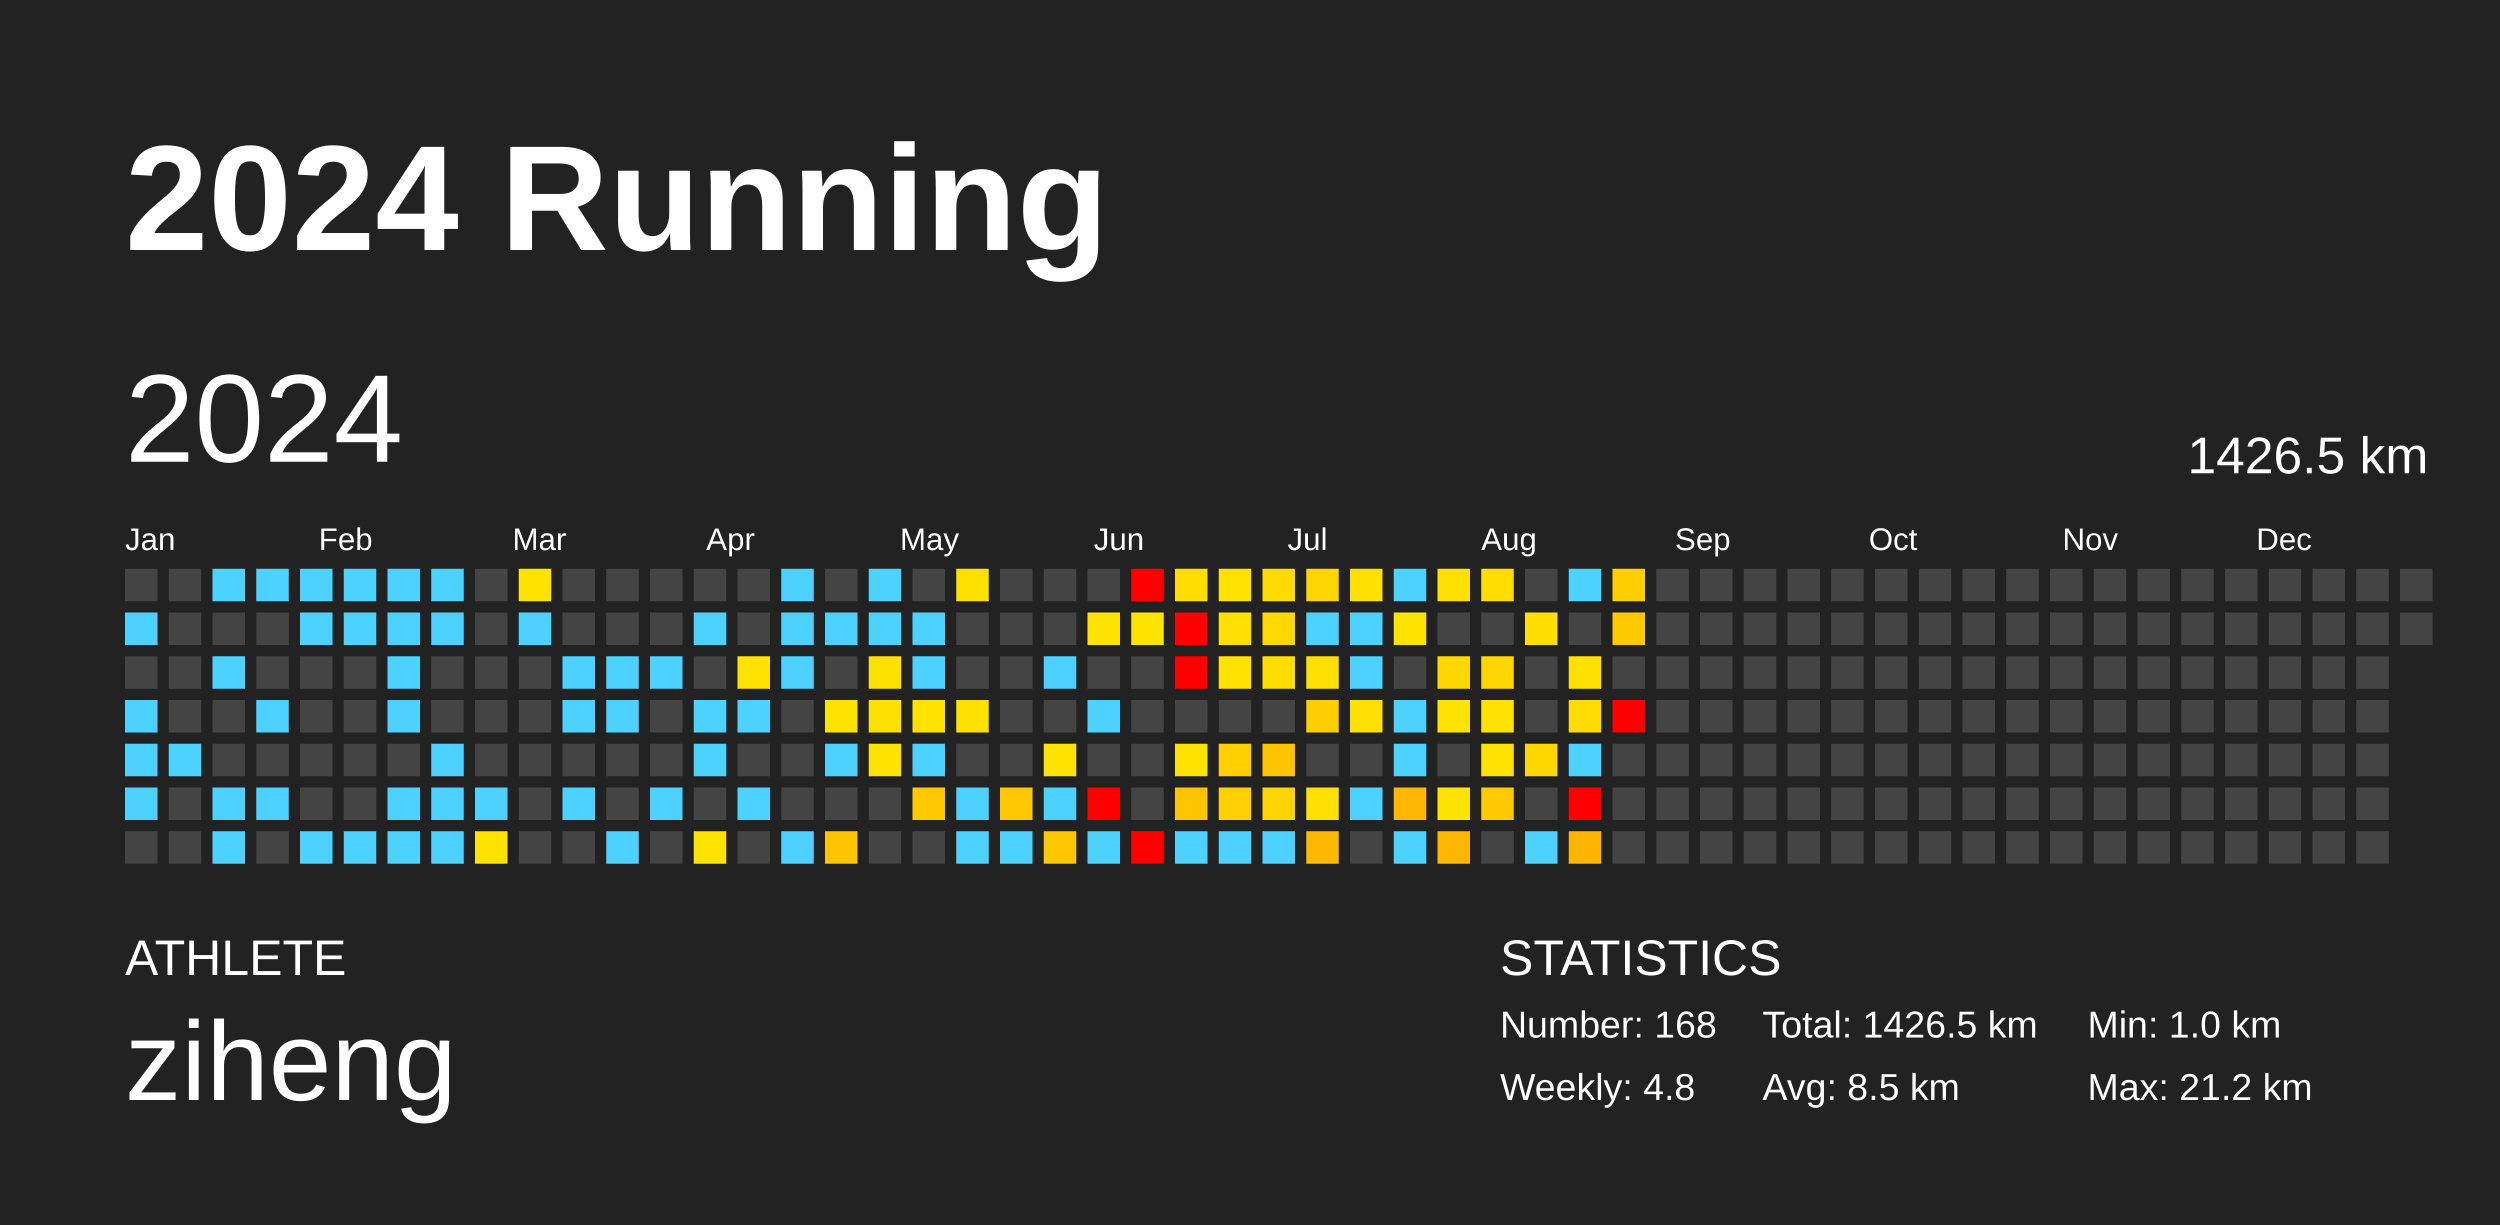
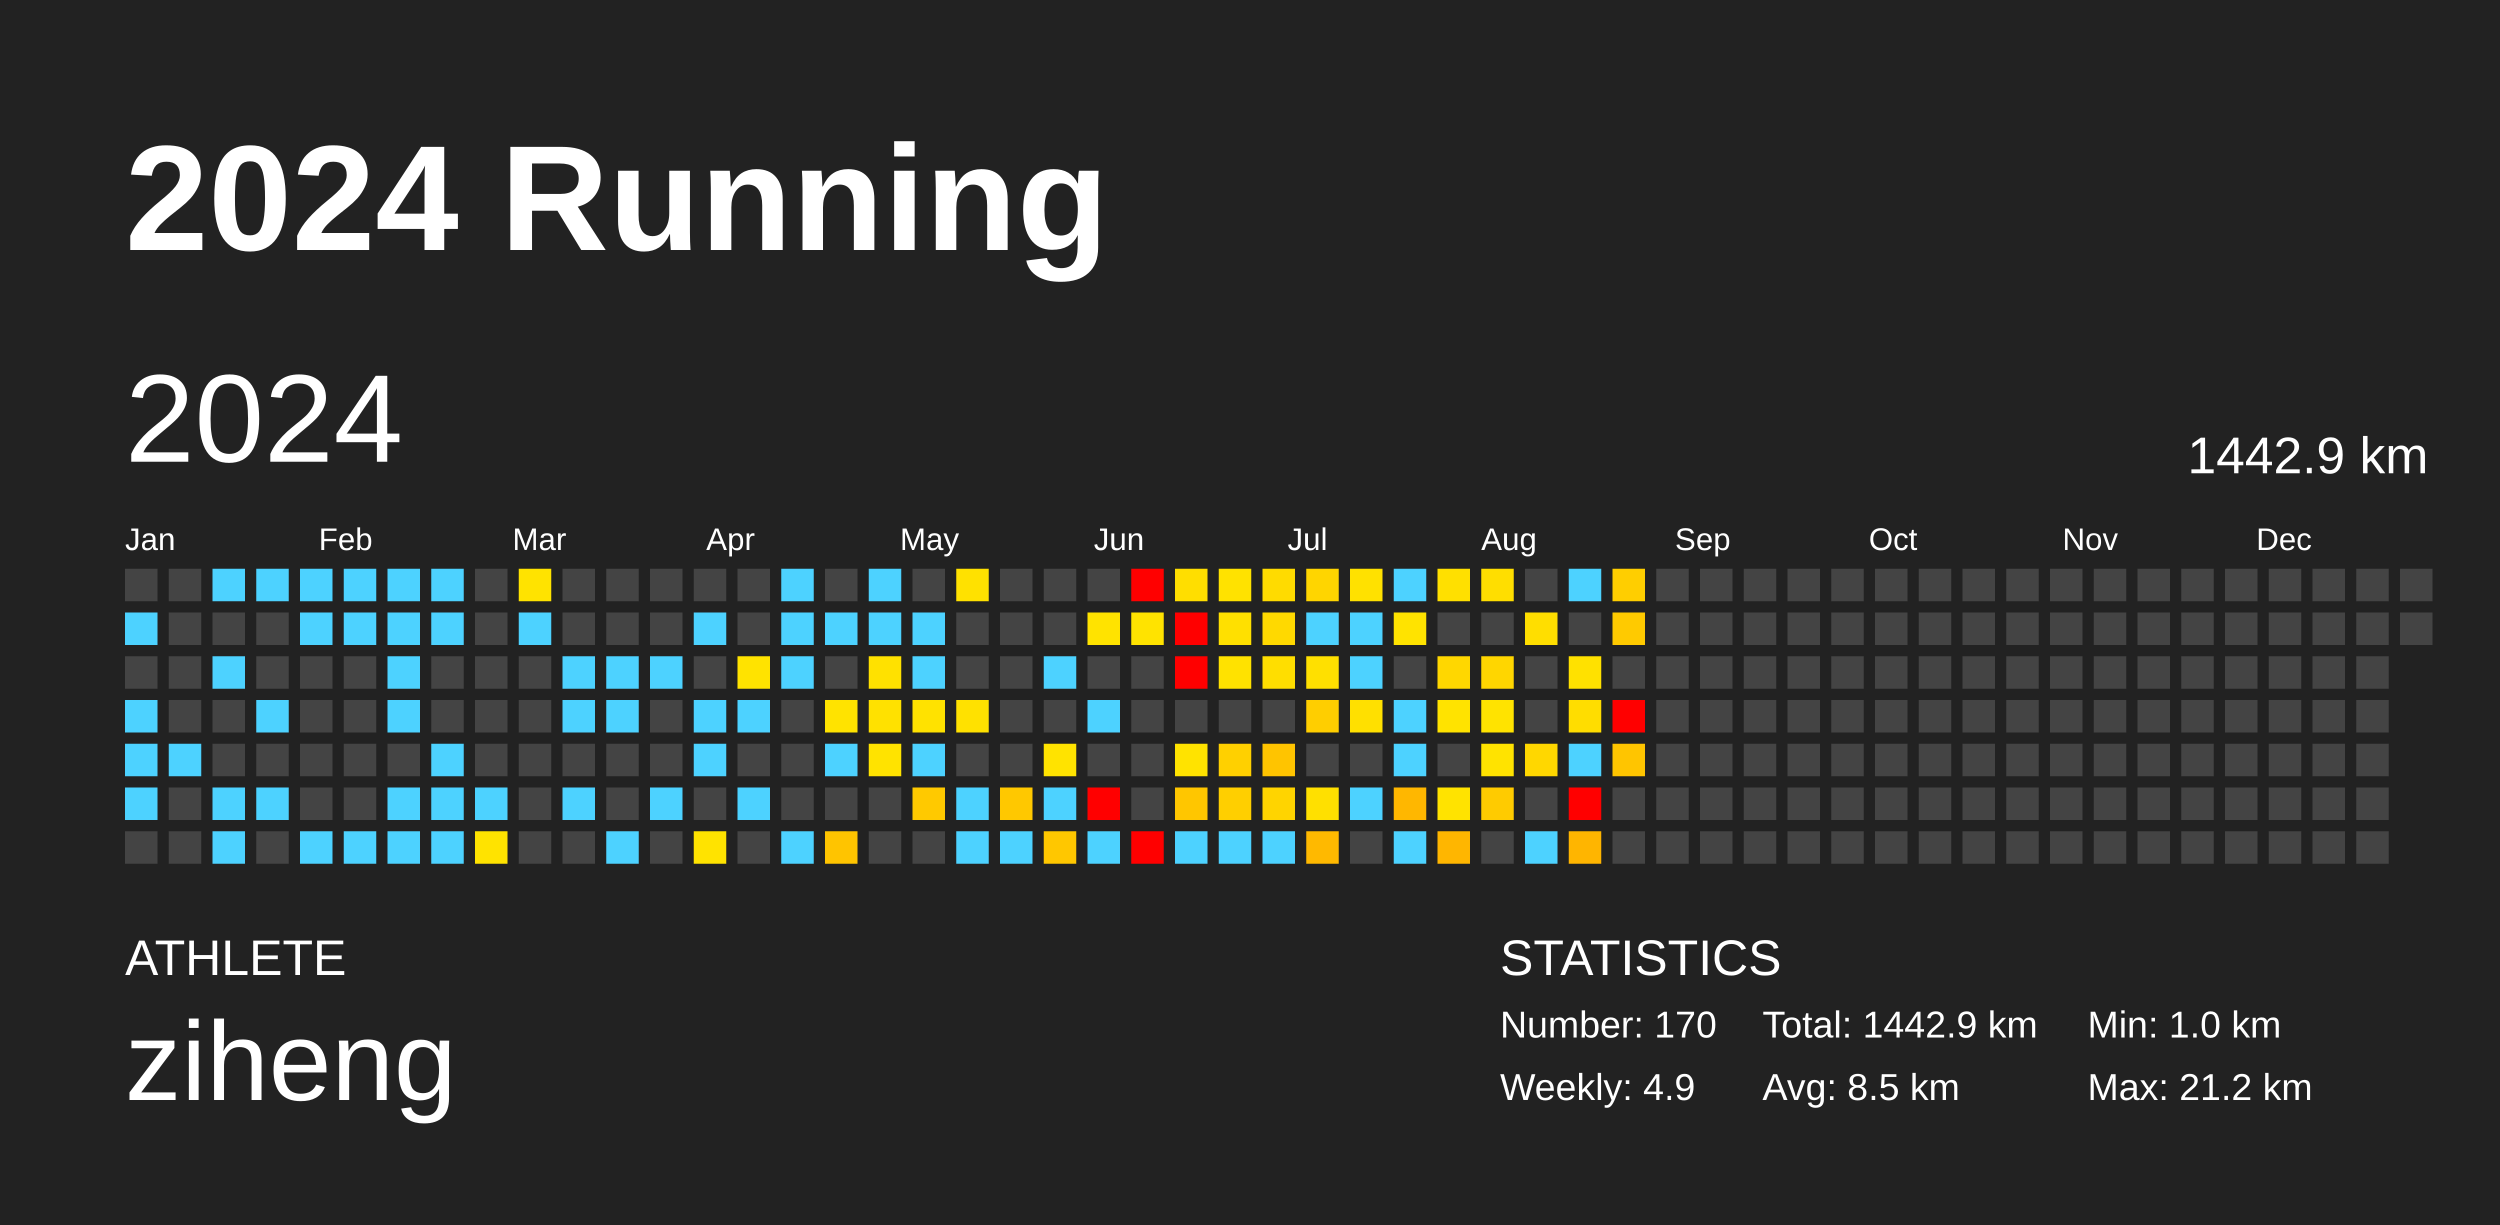
<svg xmlns="http://www.w3.org/2000/svg" baseProfile="full" height="98mm" version="1.1" viewBox="0,0,200,98" width="200mm">
  <defs />
  <rect fill="#222222" height="98" width="200" x="0" y="0" />
  <text fill="#FFFFFF" style="font-size:12px; font-family:Arial; font-weight:bold;" x="10" y="20">2024 Running</text>
  <text fill="#FFFFFF" style="font-size:4px; font-family:Arial" x="10" y="78">ATHLETE</text>
  <text fill="#FFFFFF" style="font-size:9px; font-family:Arial" x="10" y="88">ziheng</text>
  <text fill="#FFFFFF" style="font-size:4px; font-family:Arial" x="120" y="78">STATISTICS</text>
-   <text fill="#FFFFFF" style="font-size:3px; font-family:Arial" x="120" y="83">Number: 168</text>
-   <text fill="#FFFFFF" style="font-size:3px; font-family:Arial" x="120" y="88">Weekly: 4.8</text>
-   <text fill="#FFFFFF" style="font-size:3px; font-family:Arial" x="141" y="83">Total: 1426.5 km</text>
+   <text fill="#FFFFFF" style="font-size:3px; font-family:Arial" x="120" y="83">Number: 170</text>
+   <text fill="#FFFFFF" style="font-size:3px; font-family:Arial" x="120" y="88">Weekly: 4.9</text>
+   <text fill="#FFFFFF" style="font-size:3px; font-family:Arial" x="141" y="83">Total: 1442.9 km</text>
  <text fill="#FFFFFF" style="font-size:3px; font-family:Arial" x="141" y="88">Avg: 8.5 km</text>
  <text fill="#FFFFFF" style="font-size:3px; font-family:Arial" x="167" y="83">Min: 1.0 km</text>
  <text fill="#FFFFFF" style="font-size:3px; font-family:Arial" x="167" y="88">Max: 21.2 km</text>
  <text dominant-baseline="hanging" fill="#FFFFFF" style="font-size:10.0px; font-family:Arial;" x="10" y="30">2024</text>
-   <text dominant-baseline="hanging" fill="#FFFFFF" style="font-size:4.125px; font-family:Arial;" x="175" y="35">1426.5 km</text>
+   <text dominant-baseline="hanging" fill="#FFFFFF" style="font-size:4.125px; font-family:Arial;" x="175" y="35">1442.9 km</text>
  <text fill="#FFFFFF" style="font-size:2.5px; font-family:Arial" x="10.0" y="44">Jan</text>
  <text fill="#FFFFFF" style="font-size:2.5px; font-family:Arial" x="25.5" y="44">Feb</text>
  <text fill="#FFFFFF" style="font-size:2.5px; font-family:Arial" x="41.0" y="44">Mar</text>
  <text fill="#FFFFFF" style="font-size:2.5px; font-family:Arial" x="56.5" y="44">Apr</text>
  <text fill="#FFFFFF" style="font-size:2.5px; font-family:Arial" x="72.0" y="44">May</text>
  <text fill="#FFFFFF" style="font-size:2.5px; font-family:Arial" x="87.5" y="44">Jun</text>
  <text fill="#FFFFFF" style="font-size:2.5px; font-family:Arial" x="103.0" y="44">Jul</text>
  <text fill="#FFFFFF" style="font-size:2.5px; font-family:Arial" x="118.5" y="44">Aug</text>
  <text fill="#FFFFFF" style="font-size:2.5px; font-family:Arial" x="134.0" y="44">Sep</text>
  <text fill="#FFFFFF" style="font-size:2.5px; font-family:Arial" x="149.5" y="44">Oct</text>
  <text fill="#FFFFFF" style="font-size:2.5px; font-family:Arial" x="165.0" y="44">Nov</text>
  <text fill="#FFFFFF" style="font-size:2.5px; font-family:Arial" x="180.5" y="44">Dec</text>
  <rect fill="#444444" height="2.6" width="2.6" x="10.0" y="45.5" />
  <rect fill="#4dd2ff" height="2.6" width="2.6" x="10.0" y="49.0" />
  <rect fill="#444444" height="2.6" width="2.6" x="10.0" y="52.5" />
  <rect fill="#4dd2ff" height="2.6" width="2.6" x="10.0" y="56.0" />
  <rect fill="#4dd2ff" height="2.6" width="2.6" x="10.0" y="59.5" />
  <rect fill="#4dd2ff" height="2.6" width="2.6" x="10.0" y="63.0" />
  <rect fill="#444444" height="2.6" width="2.6" x="10.0" y="66.5" />
  <rect fill="#444444" height="2.6" width="2.6" x="13.5" y="45.5" />
  <rect fill="#444444" height="2.6" width="2.6" x="13.5" y="49.0" />
  <rect fill="#444444" height="2.6" width="2.6" x="13.5" y="52.5" />
  <rect fill="#444444" height="2.6" width="2.6" x="13.5" y="56.0" />
  <rect fill="#4dd2ff" height="2.6" width="2.6" x="13.5" y="59.5" />
  <rect fill="#444444" height="2.6" width="2.6" x="13.5" y="63.0" />
  <rect fill="#444444" height="2.6" width="2.6" x="13.5" y="66.5" />
  <rect fill="#4dd2ff" height="2.6" width="2.6" x="17.0" y="45.5" />
  <rect fill="#444444" height="2.6" width="2.6" x="17.0" y="49.0" />
  <rect fill="#4dd2ff" height="2.6" width="2.6" x="17.0" y="52.5" />
  <rect fill="#444444" height="2.6" width="2.6" x="17.0" y="56.0" />
  <rect fill="#444444" height="2.6" width="2.6" x="17.0" y="59.5" />
  <rect fill="#4dd2ff" height="2.6" width="2.6" x="17.0" y="63.0" />
  <rect fill="#4dd2ff" height="2.6" width="2.6" x="17.0" y="66.5" />
  <rect fill="#4dd2ff" height="2.6" width="2.6" x="20.5" y="45.5" />
  <rect fill="#444444" height="2.6" width="2.6" x="20.5" y="49.0" />
  <rect fill="#444444" height="2.6" width="2.6" x="20.5" y="52.5" />
  <rect fill="#4dd2ff" height="2.6" width="2.6" x="20.5" y="56.0" />
  <rect fill="#444444" height="2.6" width="2.6" x="20.5" y="59.5" />
  <rect fill="#4dd2ff" height="2.6" width="2.6" x="20.5" y="63.0" />
  <rect fill="#444444" height="2.6" width="2.6" x="20.5" y="66.5" />
  <rect fill="#4dd2ff" height="2.6" width="2.6" x="24.0" y="45.5" />
  <rect fill="#4dd2ff" height="2.6" width="2.6" x="24.0" y="49.0" />
  <rect fill="#444444" height="2.6" width="2.6" x="24.0" y="52.5" />
  <rect fill="#444444" height="2.6" width="2.6" x="24.0" y="56.0" />
  <rect fill="#444444" height="2.6" width="2.6" x="24.0" y="59.5" />
  <rect fill="#444444" height="2.6" width="2.6" x="24.0" y="63.0" />
  <rect fill="#4dd2ff" height="2.6" width="2.6" x="24.0" y="66.5" />
  <rect fill="#4dd2ff" height="2.6" width="2.6" x="27.5" y="45.5" />
  <rect fill="#4dd2ff" height="2.6" width="2.6" x="27.5" y="49.0" />
  <rect fill="#444444" height="2.6" width="2.6" x="27.5" y="52.5" />
  <rect fill="#444444" height="2.6" width="2.6" x="27.5" y="56.0" />
  <rect fill="#444444" height="2.6" width="2.6" x="27.5" y="59.5" />
  <rect fill="#444444" height="2.6" width="2.6" x="27.5" y="63.0" />
  <rect fill="#4dd2ff" height="2.6" width="2.6" x="27.5" y="66.5" />
  <rect fill="#4dd2ff" height="2.6" width="2.6" x="31.0" y="45.5" />
  <rect fill="#4dd2ff" height="2.6" width="2.6" x="31.0" y="49.0" />
  <rect fill="#4dd2ff" height="2.6" width="2.6" x="31.0" y="52.5" />
  <rect fill="#4dd2ff" height="2.6" width="2.6" x="31.0" y="56.0" />
  <rect fill="#444444" height="2.6" width="2.6" x="31.0" y="59.5" />
  <rect fill="#4dd2ff" height="2.6" width="2.6" x="31.0" y="63.0" />
  <rect fill="#4dd2ff" height="2.6" width="2.6" x="31.0" y="66.5" />
  <rect fill="#4dd2ff" height="2.6" width="2.6" x="34.5" y="45.5" />
  <rect fill="#4dd2ff" height="2.6" width="2.6" x="34.5" y="49.0" />
  <rect fill="#444444" height="2.6" width="2.6" x="34.5" y="52.5" />
  <rect fill="#444444" height="2.6" width="2.6" x="34.5" y="56.0" />
  <rect fill="#4dd2ff" height="2.6" width="2.6" x="34.5" y="59.5" />
  <rect fill="#4dd2ff" height="2.6" width="2.6" x="34.5" y="63.0" />
  <rect fill="#4dd2ff" height="2.6" width="2.6" x="34.5" y="66.5" />
  <rect fill="#444444" height="2.6" width="2.6" x="38.0" y="45.5" />
  <rect fill="#444444" height="2.6" width="2.6" x="38.0" y="49.0" />
  <rect fill="#444444" height="2.6" width="2.6" x="38.0" y="52.5" />
  <rect fill="#444444" height="2.6" width="2.6" x="38.0" y="56.0" />
  <rect fill="#444444" height="2.6" width="2.6" x="38.0" y="59.5" />
  <rect fill="#4dd2ff" height="2.6" width="2.6" x="38.0" y="63.0" />
  <rect fill="#ffe300" height="2.6" width="2.6" x="38.0" y="66.5" />
  <rect fill="#ffe300" height="2.6" width="2.6" x="41.5" y="45.5" />
  <rect fill="#4dd2ff" height="2.6" width="2.6" x="41.5" y="49.0" />
  <rect fill="#444444" height="2.6" width="2.6" x="41.5" y="52.5" />
  <rect fill="#444444" height="2.6" width="2.6" x="41.5" y="56.0" />
  <rect fill="#444444" height="2.6" width="2.6" x="41.5" y="59.5" />
  <rect fill="#444444" height="2.6" width="2.6" x="41.5" y="63.0" />
  <rect fill="#444444" height="2.6" width="2.6" x="41.5" y="66.5" />
  <rect fill="#444444" height="2.6" width="2.6" x="45.0" y="45.5" />
  <rect fill="#444444" height="2.6" width="2.6" x="45.0" y="49.0" />
  <rect fill="#4dd2ff" height="2.6" width="2.6" x="45.0" y="52.5" />
  <rect fill="#4dd2ff" height="2.6" width="2.6" x="45.0" y="56.0" />
  <rect fill="#444444" height="2.6" width="2.6" x="45.0" y="59.5" />
  <rect fill="#4dd2ff" height="2.6" width="2.6" x="45.0" y="63.0" />
  <rect fill="#444444" height="2.6" width="2.6" x="45.0" y="66.5" />
  <rect fill="#444444" height="2.6" width="2.6" x="48.5" y="45.5" />
  <rect fill="#444444" height="2.6" width="2.6" x="48.5" y="49.0" />
  <rect fill="#4dd2ff" height="2.6" width="2.6" x="48.5" y="52.5" />
  <rect fill="#4dd2ff" height="2.6" width="2.6" x="48.5" y="56.0" />
  <rect fill="#444444" height="2.6" width="2.6" x="48.5" y="59.5" />
  <rect fill="#444444" height="2.6" width="2.6" x="48.5" y="63.0" />
  <rect fill="#4dd2ff" height="2.6" width="2.6" x="48.5" y="66.5" />
  <rect fill="#444444" height="2.6" width="2.6" x="52.0" y="45.5" />
  <rect fill="#444444" height="2.6" width="2.6" x="52.0" y="49.0" />
  <rect fill="#4dd2ff" height="2.6" width="2.6" x="52.0" y="52.5" />
  <rect fill="#444444" height="2.6" width="2.6" x="52.0" y="56.0" />
  <rect fill="#444444" height="2.6" width="2.6" x="52.0" y="59.5" />
  <rect fill="#4dd2ff" height="2.6" width="2.6" x="52.0" y="63.0" />
  <rect fill="#444444" height="2.6" width="2.6" x="52.0" y="66.5" />
  <rect fill="#444444" height="2.6" width="2.6" x="55.5" y="45.5" />
  <rect fill="#4dd2ff" height="2.6" width="2.6" x="55.5" y="49.0" />
  <rect fill="#444444" height="2.6" width="2.6" x="55.5" y="52.5" />
  <rect fill="#4dd2ff" height="2.6" width="2.6" x="55.5" y="56.0" />
  <rect fill="#4dd2ff" height="2.6" width="2.6" x="55.5" y="59.5" />
  <rect fill="#444444" height="2.6" width="2.6" x="55.5" y="63.0" />
  <rect fill="#ffe300" height="2.6" width="2.6" x="55.5" y="66.5" />
  <rect fill="#444444" height="2.6" width="2.6" x="59.0" y="45.5" />
  <rect fill="#444444" height="2.6" width="2.6" x="59.0" y="49.0" />
  <rect fill="#ffe300" height="2.6" width="2.6" x="59.0" y="52.5" />
  <rect fill="#4dd2ff" height="2.6" width="2.6" x="59.0" y="56.0" />
  <rect fill="#444444" height="2.6" width="2.6" x="59.0" y="59.5" />
  <rect fill="#4dd2ff" height="2.6" width="2.6" x="59.0" y="63.0" />
  <rect fill="#444444" height="2.6" width="2.6" x="59.0" y="66.5" />
  <rect fill="#4dd2ff" height="2.6" width="2.6" x="62.5" y="45.5" />
  <rect fill="#4dd2ff" height="2.6" width="2.6" x="62.5" y="49.0" />
  <rect fill="#4dd2ff" height="2.6" width="2.6" x="62.5" y="52.5" />
  <rect fill="#444444" height="2.6" width="2.6" x="62.5" y="56.0" />
  <rect fill="#444444" height="2.6" width="2.6" x="62.5" y="59.5" />
  <rect fill="#444444" height="2.6" width="2.6" x="62.5" y="63.0" />
  <rect fill="#4dd2ff" height="2.6" width="2.6" x="62.5" y="66.5" />
  <rect fill="#444444" height="2.6" width="2.6" x="66.0" y="45.5" />
  <rect fill="#4dd2ff" height="2.6" width="2.6" x="66.0" y="49.0" />
  <rect fill="#444444" height="2.6" width="2.6" x="66.0" y="52.5" />
  <rect fill="#ffe300" height="2.6" width="2.6" x="66.0" y="56.0" />
  <rect fill="#4dd2ff" height="2.6" width="2.6" x="66.0" y="59.5" />
  <rect fill="#444444" height="2.6" width="2.6" x="66.0" y="63.0" />
  <rect fill="#ffc400" height="2.6" width="2.6" x="66.0" y="66.5" />
  <rect fill="#4dd2ff" height="2.6" width="2.6" x="69.5" y="45.5" />
  <rect fill="#4dd2ff" height="2.6" width="2.6" x="69.5" y="49.0" />
  <rect fill="#ffe100" height="2.6" width="2.6" x="69.5" y="52.5" />
  <rect fill="#ffe100" height="2.6" width="2.6" x="69.5" y="56.0" />
  <rect fill="#ffe300" height="2.6" width="2.6" x="69.5" y="59.5" />
  <rect fill="#444444" height="2.6" width="2.6" x="69.5" y="63.0" />
  <rect fill="#444444" height="2.6" width="2.6" x="69.5" y="66.5" />
  <rect fill="#444444" height="2.6" width="2.6" x="73.0" y="45.5" />
  <rect fill="#4dd2ff" height="2.6" width="2.6" x="73.0" y="49.0" />
  <rect fill="#4dd2ff" height="2.6" width="2.6" x="73.0" y="52.5" />
  <rect fill="#ffe200" height="2.6" width="2.6" x="73.0" y="56.0" />
  <rect fill="#4dd2ff" height="2.6" width="2.6" x="73.0" y="59.5" />
  <rect fill="#ffc900" height="2.6" width="2.6" x="73.0" y="63.0" />
  <rect fill="#444444" height="2.6" width="2.6" x="73.0" y="66.5" />
  <rect fill="#ffe100" height="2.6" width="2.6" x="76.5" y="45.5" />
  <rect fill="#444444" height="2.6" width="2.6" x="76.5" y="49.0" />
  <rect fill="#444444" height="2.6" width="2.6" x="76.5" y="52.5" />
  <rect fill="#ffe100" height="2.6" width="2.6" x="76.5" y="56.0" />
  <rect fill="#444444" height="2.6" width="2.6" x="76.5" y="59.5" />
  <rect fill="#4dd2ff" height="2.6" width="2.6" x="76.5" y="63.0" />
  <rect fill="#4dd2ff" height="2.6" width="2.6" x="76.5" y="66.5" />
  <rect fill="#444444" height="2.6" width="2.6" x="80.0" y="45.5" />
  <rect fill="#444444" height="2.6" width="2.6" x="80.0" y="49.0" />
  <rect fill="#444444" height="2.6" width="2.6" x="80.0" y="52.5" />
  <rect fill="#444444" height="2.6" width="2.6" x="80.0" y="56.0" />
  <rect fill="#444444" height="2.6" width="2.6" x="80.0" y="59.5" />
  <rect fill="#ffc800" height="2.6" width="2.6" x="80.0" y="63.0" />
  <rect fill="#4dd2ff" height="2.6" width="2.6" x="80.0" y="66.5" />
  <rect fill="#444444" height="2.6" width="2.6" x="83.5" y="45.5" />
  <rect fill="#444444" height="2.6" width="2.6" x="83.5" y="49.0" />
  <rect fill="#4dd2ff" height="2.6" width="2.6" x="83.5" y="52.5" />
  <rect fill="#444444" height="2.6" width="2.6" x="83.5" y="56.0" />
  <rect fill="#ffe300" height="2.6" width="2.6" x="83.5" y="59.5" />
  <rect fill="#4dd2ff" height="2.6" width="2.6" x="83.5" y="63.0" />
  <rect fill="#ffc700" height="2.6" width="2.6" x="83.5" y="66.5" />
  <rect fill="#444444" height="2.6" width="2.6" x="87.0" y="45.5" />
  <rect fill="#ffe300" height="2.6" width="2.6" x="87.0" y="49.0" />
  <rect fill="#444444" height="2.6" width="2.6" x="87.0" y="52.5" />
  <rect fill="#4dd2ff" height="2.6" width="2.6" x="87.0" y="56.0" />
  <rect fill="#444444" height="2.6" width="2.6" x="87.0" y="59.5" />
  <rect fill="red" height="2.6" width="2.6" x="87.0" y="63.0" />
  <rect fill="#4dd2ff" height="2.6" width="2.6" x="87.0" y="66.5" />
  <rect fill="red" height="2.6" width="2.6" x="90.5" y="45.5" />
  <rect fill="#ffe300" height="2.6" width="2.6" x="90.5" y="49.0" />
  <rect fill="#444444" height="2.6" width="2.6" x="90.5" y="52.5" />
  <rect fill="#444444" height="2.6" width="2.6" x="90.5" y="56.0" />
  <rect fill="#444444" height="2.6" width="2.6" x="90.5" y="59.5" />
  <rect fill="#444444" height="2.6" width="2.6" x="90.5" y="63.0" />
  <rect fill="red" height="2.6" width="2.6" x="90.5" y="66.5" />
  <rect fill="#ffde00" height="2.6" width="2.6" x="94.0" y="45.5" />
  <rect fill="red" height="2.6" width="2.6" x="94.0" y="49.0" />
  <rect fill="red" height="2.6" width="2.6" x="94.0" y="52.5" />
  <rect fill="#444444" height="2.6" width="2.6" x="94.0" y="56.0" />
  <rect fill="#ffe300" height="2.6" width="2.6" x="94.0" y="59.5" />
  <rect fill="#ffc600" height="2.6" width="2.6" x="94.0" y="63.0" />
  <rect fill="#4dd2ff" height="2.6" width="2.6" x="94.0" y="66.5" />
  <rect fill="#ffe200" height="2.6" width="2.6" x="97.5" y="45.5" />
  <rect fill="#ffe000" height="2.6" width="2.6" x="97.5" y="49.0" />
  <rect fill="#ffe200" height="2.6" width="2.6" x="97.5" y="52.5" />
  <rect fill="#444444" height="2.6" width="2.6" x="97.5" y="56.0" />
  <rect fill="#ffd000" height="2.6" width="2.6" x="97.5" y="59.5" />
  <rect fill="#ffcf00" height="2.6" width="2.6" x="97.5" y="63.0" />
  <rect fill="#4dd2ff" height="2.6" width="2.6" x="97.5" y="66.5" />
  <rect fill="#ffdb00" height="2.6" width="2.6" x="101.0" y="45.5" />
  <rect fill="#ffd900" height="2.6" width="2.6" x="101.0" y="49.0" />
  <rect fill="#ffde00" height="2.6" width="2.6" x="101.0" y="52.5" />
  <rect fill="#444444" height="2.6" width="2.6" x="101.0" y="56.0" />
  <rect fill="#ffc400" height="2.6" width="2.6" x="101.0" y="59.5" />
  <rect fill="#ffd400" height="2.6" width="2.6" x="101.0" y="63.0" />
  <rect fill="#4dd2ff" height="2.6" width="2.6" x="101.0" y="66.5" />
  <rect fill="#ffd500" height="2.6" width="2.6" x="104.5" y="45.5" />
  <rect fill="#4dd2ff" height="2.6" width="2.6" x="104.5" y="49.0" />
  <rect fill="#ffe000" height="2.6" width="2.6" x="104.5" y="52.5" />
  <rect fill="#ffce00" height="2.6" width="2.6" x="104.5" y="56.0" />
  <rect fill="#444444" height="2.6" width="2.6" x="104.5" y="59.5" />
  <rect fill="#ffe000" height="2.6" width="2.6" x="104.5" y="63.0" />
  <rect fill="#ffb900" height="2.6" width="2.6" x="104.5" y="66.5" />
  <rect fill="#ffe100" height="2.6" width="2.6" x="108.0" y="45.5" />
  <rect fill="#4dd2ff" height="2.6" width="2.6" x="108.0" y="49.0" />
  <rect fill="#4dd2ff" height="2.6" width="2.6" x="108.0" y="52.5" />
  <rect fill="#ffe000" height="2.6" width="2.6" x="108.0" y="56.0" />
  <rect fill="#444444" height="2.6" width="2.6" x="108.0" y="59.5" />
  <rect fill="#4dd2ff" height="2.6" width="2.6" x="108.0" y="63.0" />
  <rect fill="#444444" height="2.6" width="2.6" x="108.0" y="66.5" />
  <rect fill="#4dd2ff" height="2.6" width="2.6" x="111.5" y="45.5" />
  <rect fill="#ffe300" height="2.6" width="2.6" x="111.5" y="49.0" />
  <rect fill="#444444" height="2.6" width="2.6" x="111.5" y="52.5" />
  <rect fill="#4dd2ff" height="2.6" width="2.6" x="111.5" y="56.0" />
  <rect fill="#4dd2ff" height="2.6" width="2.6" x="111.5" y="59.5" />
  <rect fill="#ffb700" height="2.6" width="2.6" x="111.5" y="63.0" />
  <rect fill="#4dd2ff" height="2.6" width="2.6" x="111.5" y="66.5" />
  <rect fill="#ffe000" height="2.6" width="2.6" x="115.0" y="45.5" />
  <rect fill="#444444" height="2.6" width="2.6" x="115.0" y="49.0" />
  <rect fill="#ffd700" height="2.6" width="2.6" x="115.0" y="52.5" />
  <rect fill="#ffe300" height="2.6" width="2.6" x="115.0" y="56.0" />
  <rect fill="#444444" height="2.6" width="2.6" x="115.0" y="59.5" />
  <rect fill="#ffe300" height="2.6" width="2.6" x="115.0" y="63.0" />
  <rect fill="#ffb600" height="2.6" width="2.6" x="115.0" y="66.5" />
  <rect fill="#ffde00" height="2.6" width="2.6" x="118.5" y="45.5" />
  <rect fill="#444444" height="2.6" width="2.6" x="118.5" y="49.0" />
  <rect fill="#ffd600" height="2.6" width="2.6" x="118.5" y="52.5" />
  <rect fill="#ffe300" height="2.6" width="2.6" x="118.5" y="56.0" />
  <rect fill="#ffe300" height="2.6" width="2.6" x="118.5" y="59.5" />
  <rect fill="#ffcb00" height="2.6" width="2.6" x="118.5" y="63.0" />
  <rect fill="#444444" height="2.6" width="2.6" x="118.5" y="66.5" />
  <rect fill="#444444" height="2.6" width="2.6" x="122.0" y="45.5" />
  <rect fill="#ffde00" height="2.6" width="2.6" x="122.0" y="49.0" />
  <rect fill="#444444" height="2.6" width="2.6" x="122.0" y="52.5" />
  <rect fill="#444444" height="2.6" width="2.6" x="122.0" y="56.0" />
  <rect fill="#ffd700" height="2.6" width="2.6" x="122.0" y="59.5" />
  <rect fill="#444444" height="2.6" width="2.6" x="122.0" y="63.0" />
  <rect fill="#4dd2ff" height="2.6" width="2.6" x="122.0" y="66.5" />
  <rect fill="#4dd2ff" height="2.6" width="2.6" x="125.5" y="45.5" />
  <rect fill="#444444" height="2.6" width="2.6" x="125.5" y="49.0" />
  <rect fill="#ffe100" height="2.6" width="2.6" x="125.5" y="52.5" />
  <rect fill="#ffdd00" height="2.6" width="2.6" x="125.5" y="56.0" />
  <rect fill="#4dd2ff" height="2.6" width="2.6" x="125.5" y="59.5" />
  <rect fill="red" height="2.6" width="2.6" x="125.5" y="63.0" />
  <rect fill="#ffb500" height="2.6" width="2.6" x="125.5" y="66.5" />
  <rect fill="#ffce00" height="2.6" width="2.6" x="129.0" y="45.5" />
  <rect fill="#ffca00" height="2.6" width="2.6" x="129.0" y="49.0" />
  <rect fill="#444444" height="2.6" width="2.6" x="129.0" y="52.5" />
  <rect fill="red" height="2.6" width="2.6" x="129.0" y="56.0" />
-   <rect fill="#444444" height="2.6" width="2.6" x="129.0" y="59.5" />
+   <rect fill="#ffc500" height="2.6" width="2.6" x="129.0" y="59.5" />
  <rect fill="#444444" height="2.6" width="2.6" x="129.0" y="63.0" />
  <rect fill="#444444" height="2.6" width="2.6" x="129.0" y="66.5" />
  <rect fill="#444444" height="2.6" width="2.6" x="132.5" y="45.5" />
  <rect fill="#444444" height="2.6" width="2.6" x="132.5" y="49.0" />
  <rect fill="#444444" height="2.6" width="2.6" x="132.5" y="52.5" />
  <rect fill="#444444" height="2.6" width="2.6" x="132.5" y="56.0" />
  <rect fill="#444444" height="2.6" width="2.6" x="132.5" y="59.5" />
  <rect fill="#444444" height="2.6" width="2.6" x="132.5" y="63.0" />
  <rect fill="#444444" height="2.6" width="2.6" x="132.5" y="66.5" />
  <rect fill="#444444" height="2.6" width="2.6" x="136.0" y="45.5" />
  <rect fill="#444444" height="2.6" width="2.6" x="136.0" y="49.0" />
  <rect fill="#444444" height="2.6" width="2.6" x="136.0" y="52.5" />
  <rect fill="#444444" height="2.6" width="2.6" x="136.0" y="56.0" />
  <rect fill="#444444" height="2.6" width="2.6" x="136.0" y="59.5" />
  <rect fill="#444444" height="2.6" width="2.6" x="136.0" y="63.0" />
  <rect fill="#444444" height="2.6" width="2.6" x="136.0" y="66.5" />
  <rect fill="#444444" height="2.6" width="2.6" x="139.5" y="45.5" />
  <rect fill="#444444" height="2.6" width="2.6" x="139.5" y="49.0" />
  <rect fill="#444444" height="2.6" width="2.6" x="139.5" y="52.5" />
  <rect fill="#444444" height="2.6" width="2.6" x="139.5" y="56.0" />
  <rect fill="#444444" height="2.6" width="2.6" x="139.5" y="59.5" />
  <rect fill="#444444" height="2.6" width="2.6" x="139.5" y="63.0" />
  <rect fill="#444444" height="2.6" width="2.6" x="139.5" y="66.5" />
  <rect fill="#444444" height="2.6" width="2.6" x="143.0" y="45.5" />
  <rect fill="#444444" height="2.6" width="2.6" x="143.0" y="49.0" />
  <rect fill="#444444" height="2.6" width="2.6" x="143.0" y="52.5" />
  <rect fill="#444444" height="2.6" width="2.6" x="143.0" y="56.0" />
  <rect fill="#444444" height="2.6" width="2.6" x="143.0" y="59.5" />
  <rect fill="#444444" height="2.6" width="2.6" x="143.0" y="63.0" />
  <rect fill="#444444" height="2.6" width="2.6" x="143.0" y="66.5" />
  <rect fill="#444444" height="2.6" width="2.6" x="146.5" y="45.5" />
  <rect fill="#444444" height="2.6" width="2.6" x="146.5" y="49.0" />
  <rect fill="#444444" height="2.6" width="2.6" x="146.5" y="52.5" />
  <rect fill="#444444" height="2.6" width="2.6" x="146.5" y="56.0" />
  <rect fill="#444444" height="2.6" width="2.6" x="146.5" y="59.5" />
  <rect fill="#444444" height="2.6" width="2.6" x="146.5" y="63.0" />
  <rect fill="#444444" height="2.6" width="2.6" x="146.5" y="66.5" />
  <rect fill="#444444" height="2.6" width="2.6" x="150.0" y="45.5" />
  <rect fill="#444444" height="2.6" width="2.6" x="150.0" y="49.0" />
  <rect fill="#444444" height="2.6" width="2.6" x="150.0" y="52.5" />
  <rect fill="#444444" height="2.6" width="2.6" x="150.0" y="56.0" />
  <rect fill="#444444" height="2.6" width="2.6" x="150.0" y="59.5" />
  <rect fill="#444444" height="2.6" width="2.6" x="150.0" y="63.0" />
  <rect fill="#444444" height="2.6" width="2.6" x="150.0" y="66.5" />
  <rect fill="#444444" height="2.6" width="2.6" x="153.5" y="45.5" />
  <rect fill="#444444" height="2.6" width="2.6" x="153.5" y="49.0" />
  <rect fill="#444444" height="2.6" width="2.6" x="153.5" y="52.5" />
  <rect fill="#444444" height="2.6" width="2.6" x="153.5" y="56.0" />
  <rect fill="#444444" height="2.6" width="2.6" x="153.5" y="59.5" />
  <rect fill="#444444" height="2.6" width="2.6" x="153.5" y="63.0" />
  <rect fill="#444444" height="2.6" width="2.6" x="153.5" y="66.5" />
  <rect fill="#444444" height="2.6" width="2.6" x="157.0" y="45.5" />
  <rect fill="#444444" height="2.6" width="2.6" x="157.0" y="49.0" />
  <rect fill="#444444" height="2.6" width="2.6" x="157.0" y="52.5" />
  <rect fill="#444444" height="2.6" width="2.6" x="157.0" y="56.0" />
  <rect fill="#444444" height="2.6" width="2.6" x="157.0" y="59.5" />
  <rect fill="#444444" height="2.6" width="2.6" x="157.0" y="63.0" />
  <rect fill="#444444" height="2.6" width="2.6" x="157.0" y="66.5" />
  <rect fill="#444444" height="2.6" width="2.6" x="160.5" y="45.5" />
  <rect fill="#444444" height="2.6" width="2.6" x="160.5" y="49.0" />
  <rect fill="#444444" height="2.6" width="2.6" x="160.5" y="52.5" />
  <rect fill="#444444" height="2.6" width="2.6" x="160.5" y="56.0" />
  <rect fill="#444444" height="2.6" width="2.6" x="160.5" y="59.5" />
  <rect fill="#444444" height="2.6" width="2.6" x="160.5" y="63.0" />
  <rect fill="#444444" height="2.6" width="2.6" x="160.5" y="66.5" />
  <rect fill="#444444" height="2.6" width="2.6" x="164.0" y="45.5" />
  <rect fill="#444444" height="2.6" width="2.6" x="164.0" y="49.0" />
  <rect fill="#444444" height="2.6" width="2.6" x="164.0" y="52.5" />
  <rect fill="#444444" height="2.6" width="2.6" x="164.0" y="56.0" />
  <rect fill="#444444" height="2.6" width="2.6" x="164.0" y="59.5" />
  <rect fill="#444444" height="2.6" width="2.6" x="164.0" y="63.0" />
  <rect fill="#444444" height="2.6" width="2.6" x="164.0" y="66.5" />
  <rect fill="#444444" height="2.6" width="2.6" x="167.5" y="45.5" />
  <rect fill="#444444" height="2.6" width="2.6" x="167.5" y="49.0" />
  <rect fill="#444444" height="2.6" width="2.6" x="167.5" y="52.5" />
  <rect fill="#444444" height="2.6" width="2.6" x="167.5" y="56.0" />
  <rect fill="#444444" height="2.6" width="2.6" x="167.5" y="59.5" />
  <rect fill="#444444" height="2.6" width="2.6" x="167.5" y="63.0" />
  <rect fill="#444444" height="2.6" width="2.6" x="167.5" y="66.5" />
  <rect fill="#444444" height="2.6" width="2.6" x="171.0" y="45.5" />
  <rect fill="#444444" height="2.6" width="2.6" x="171.0" y="49.0" />
  <rect fill="#444444" height="2.6" width="2.6" x="171.0" y="52.5" />
  <rect fill="#444444" height="2.6" width="2.6" x="171.0" y="56.0" />
  <rect fill="#444444" height="2.6" width="2.6" x="171.0" y="59.5" />
  <rect fill="#444444" height="2.6" width="2.6" x="171.0" y="63.0" />
  <rect fill="#444444" height="2.6" width="2.6" x="171.0" y="66.5" />
  <rect fill="#444444" height="2.6" width="2.6" x="174.5" y="45.5" />
  <rect fill="#444444" height="2.6" width="2.6" x="174.5" y="49.0" />
  <rect fill="#444444" height="2.6" width="2.6" x="174.5" y="52.5" />
  <rect fill="#444444" height="2.6" width="2.6" x="174.5" y="56.0" />
  <rect fill="#444444" height="2.6" width="2.6" x="174.5" y="59.5" />
  <rect fill="#444444" height="2.6" width="2.6" x="174.5" y="63.0" />
  <rect fill="#444444" height="2.6" width="2.6" x="174.5" y="66.5" />
  <rect fill="#444444" height="2.6" width="2.6" x="178.0" y="45.5" />
  <rect fill="#444444" height="2.6" width="2.6" x="178.0" y="49.0" />
  <rect fill="#444444" height="2.6" width="2.6" x="178.0" y="52.5" />
  <rect fill="#444444" height="2.6" width="2.6" x="178.0" y="56.0" />
  <rect fill="#444444" height="2.6" width="2.6" x="178.0" y="59.5" />
  <rect fill="#444444" height="2.6" width="2.6" x="178.0" y="63.0" />
  <rect fill="#444444" height="2.6" width="2.6" x="178.0" y="66.5" />
  <rect fill="#444444" height="2.6" width="2.6" x="181.5" y="45.5" />
  <rect fill="#444444" height="2.6" width="2.6" x="181.5" y="49.0" />
  <rect fill="#444444" height="2.6" width="2.6" x="181.5" y="52.5" />
  <rect fill="#444444" height="2.6" width="2.6" x="181.5" y="56.0" />
  <rect fill="#444444" height="2.6" width="2.6" x="181.5" y="59.5" />
  <rect fill="#444444" height="2.6" width="2.6" x="181.5" y="63.0" />
  <rect fill="#444444" height="2.6" width="2.6" x="181.5" y="66.5" />
  <rect fill="#444444" height="2.6" width="2.6" x="185.0" y="45.5" />
  <rect fill="#444444" height="2.6" width="2.6" x="185.0" y="49.0" />
  <rect fill="#444444" height="2.6" width="2.6" x="185.0" y="52.5" />
  <rect fill="#444444" height="2.6" width="2.6" x="185.0" y="56.0" />
  <rect fill="#444444" height="2.6" width="2.6" x="185.0" y="59.5" />
  <rect fill="#444444" height="2.6" width="2.6" x="185.0" y="63.0" />
  <rect fill="#444444" height="2.6" width="2.6" x="185.0" y="66.5" />
  <rect fill="#444444" height="2.6" width="2.6" x="188.5" y="45.5" />
  <rect fill="#444444" height="2.6" width="2.6" x="188.5" y="49.0" />
  <rect fill="#444444" height="2.6" width="2.6" x="188.5" y="52.5" />
  <rect fill="#444444" height="2.6" width="2.6" x="188.5" y="56.0" />
  <rect fill="#444444" height="2.6" width="2.6" x="188.5" y="59.5" />
  <rect fill="#444444" height="2.6" width="2.6" x="188.5" y="63.0" />
  <rect fill="#444444" height="2.6" width="2.6" x="188.5" y="66.5" />
  <rect fill="#444444" height="2.6" width="2.6" x="192.0" y="45.5" />
  <rect fill="#444444" height="2.6" width="2.6" x="192.0" y="49.0" />
</svg>
